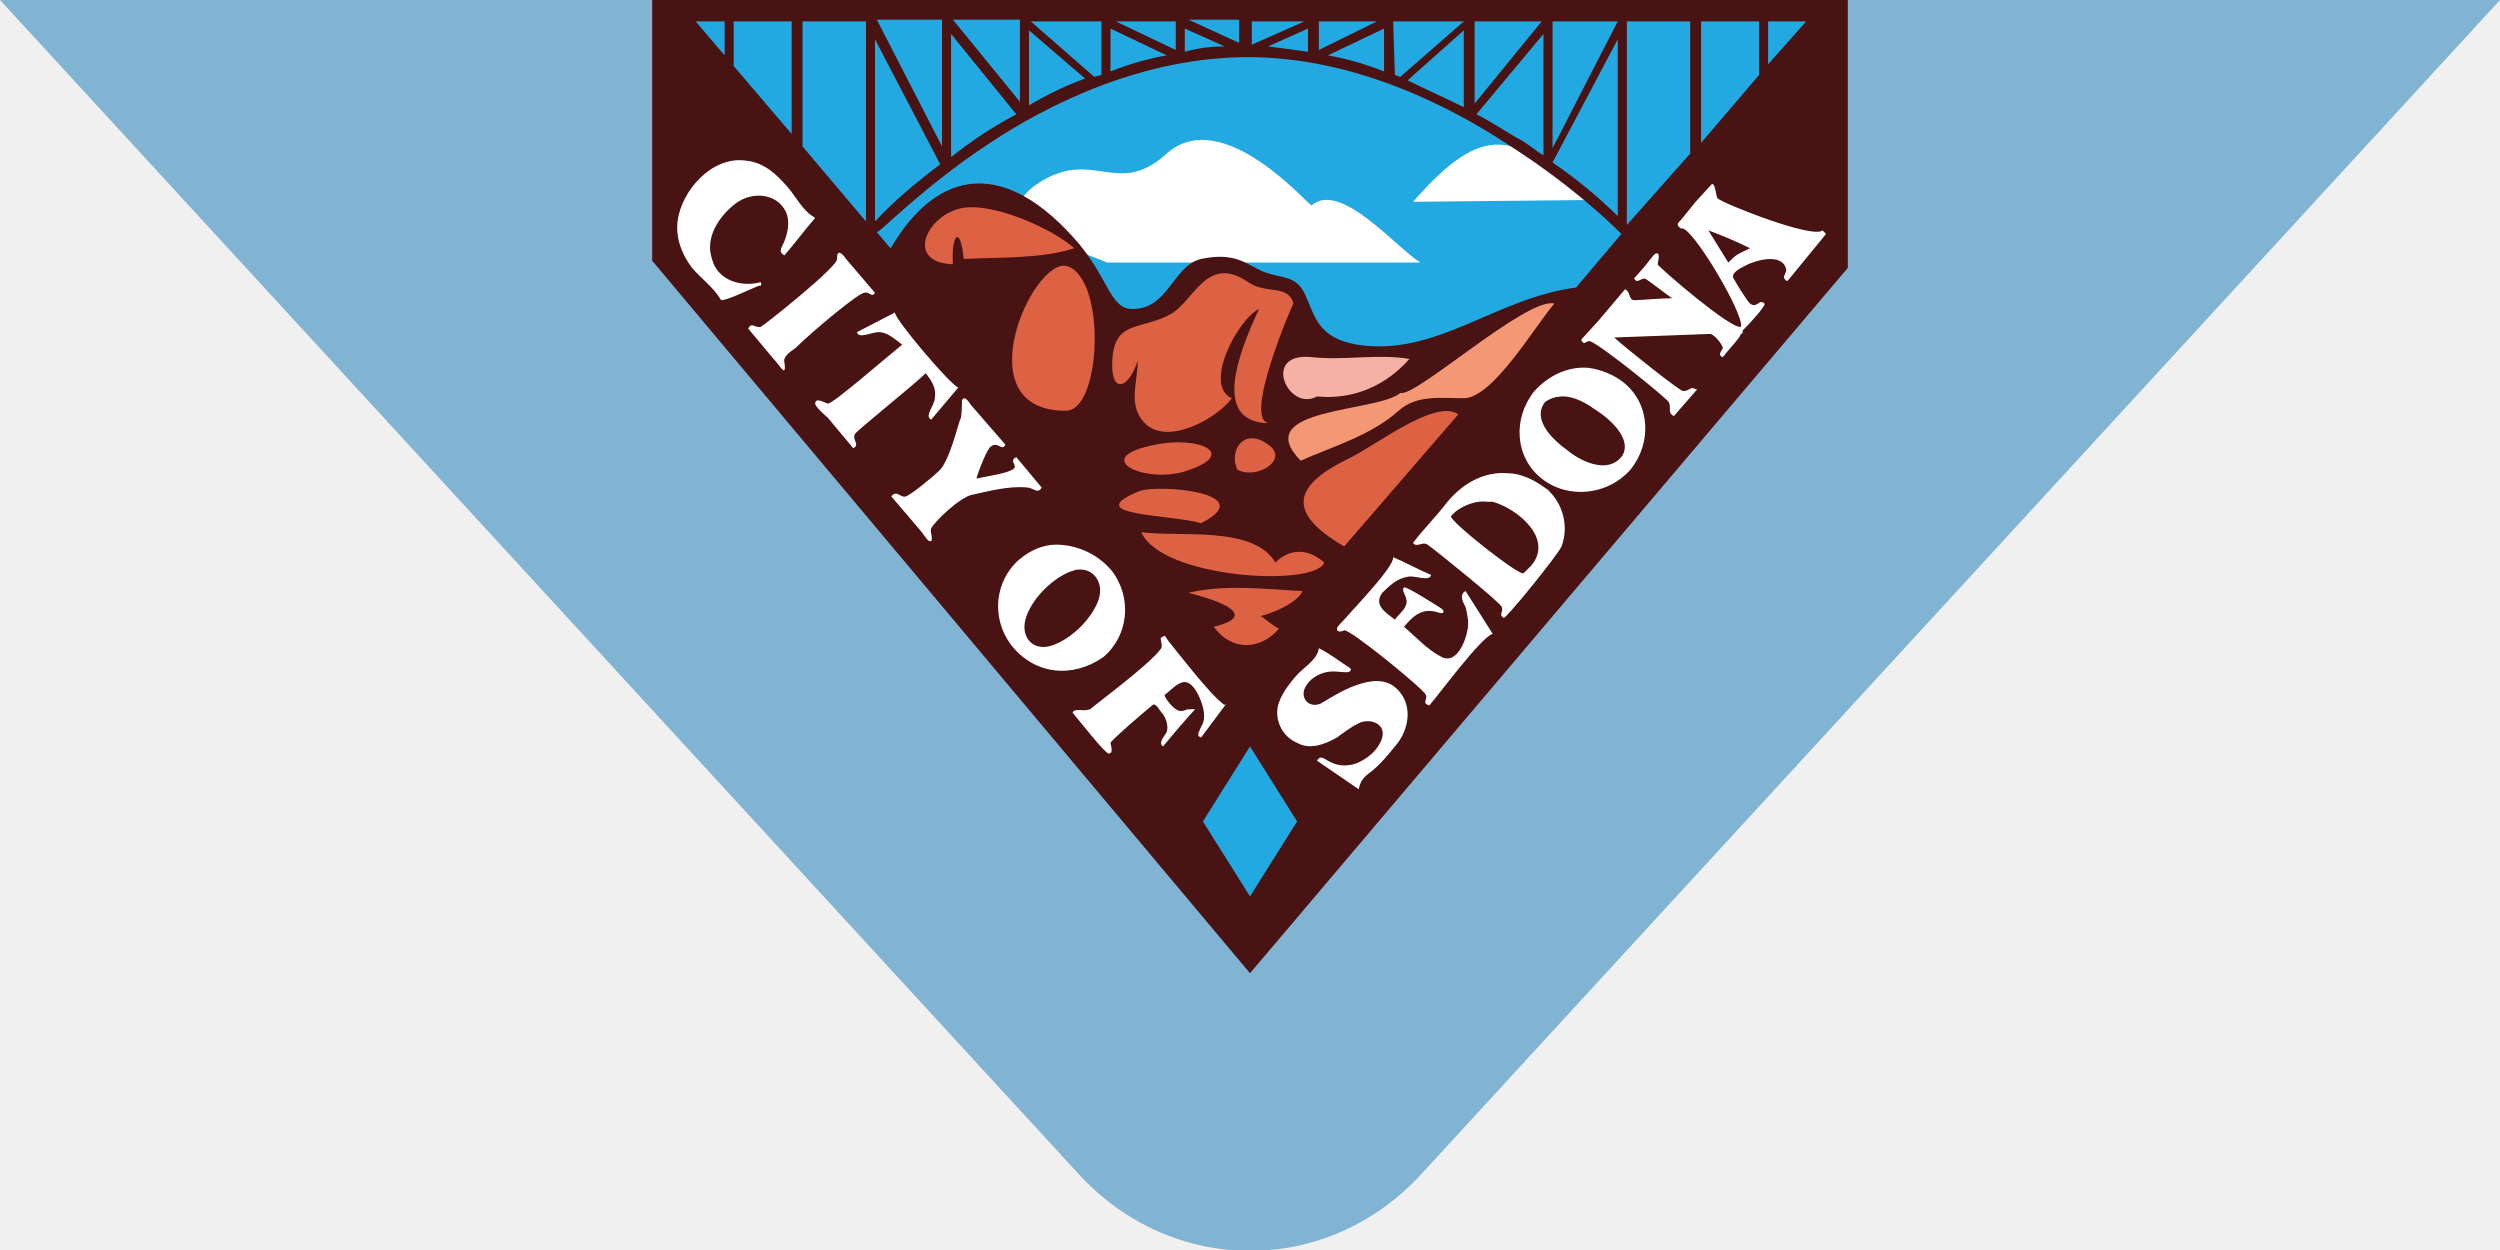
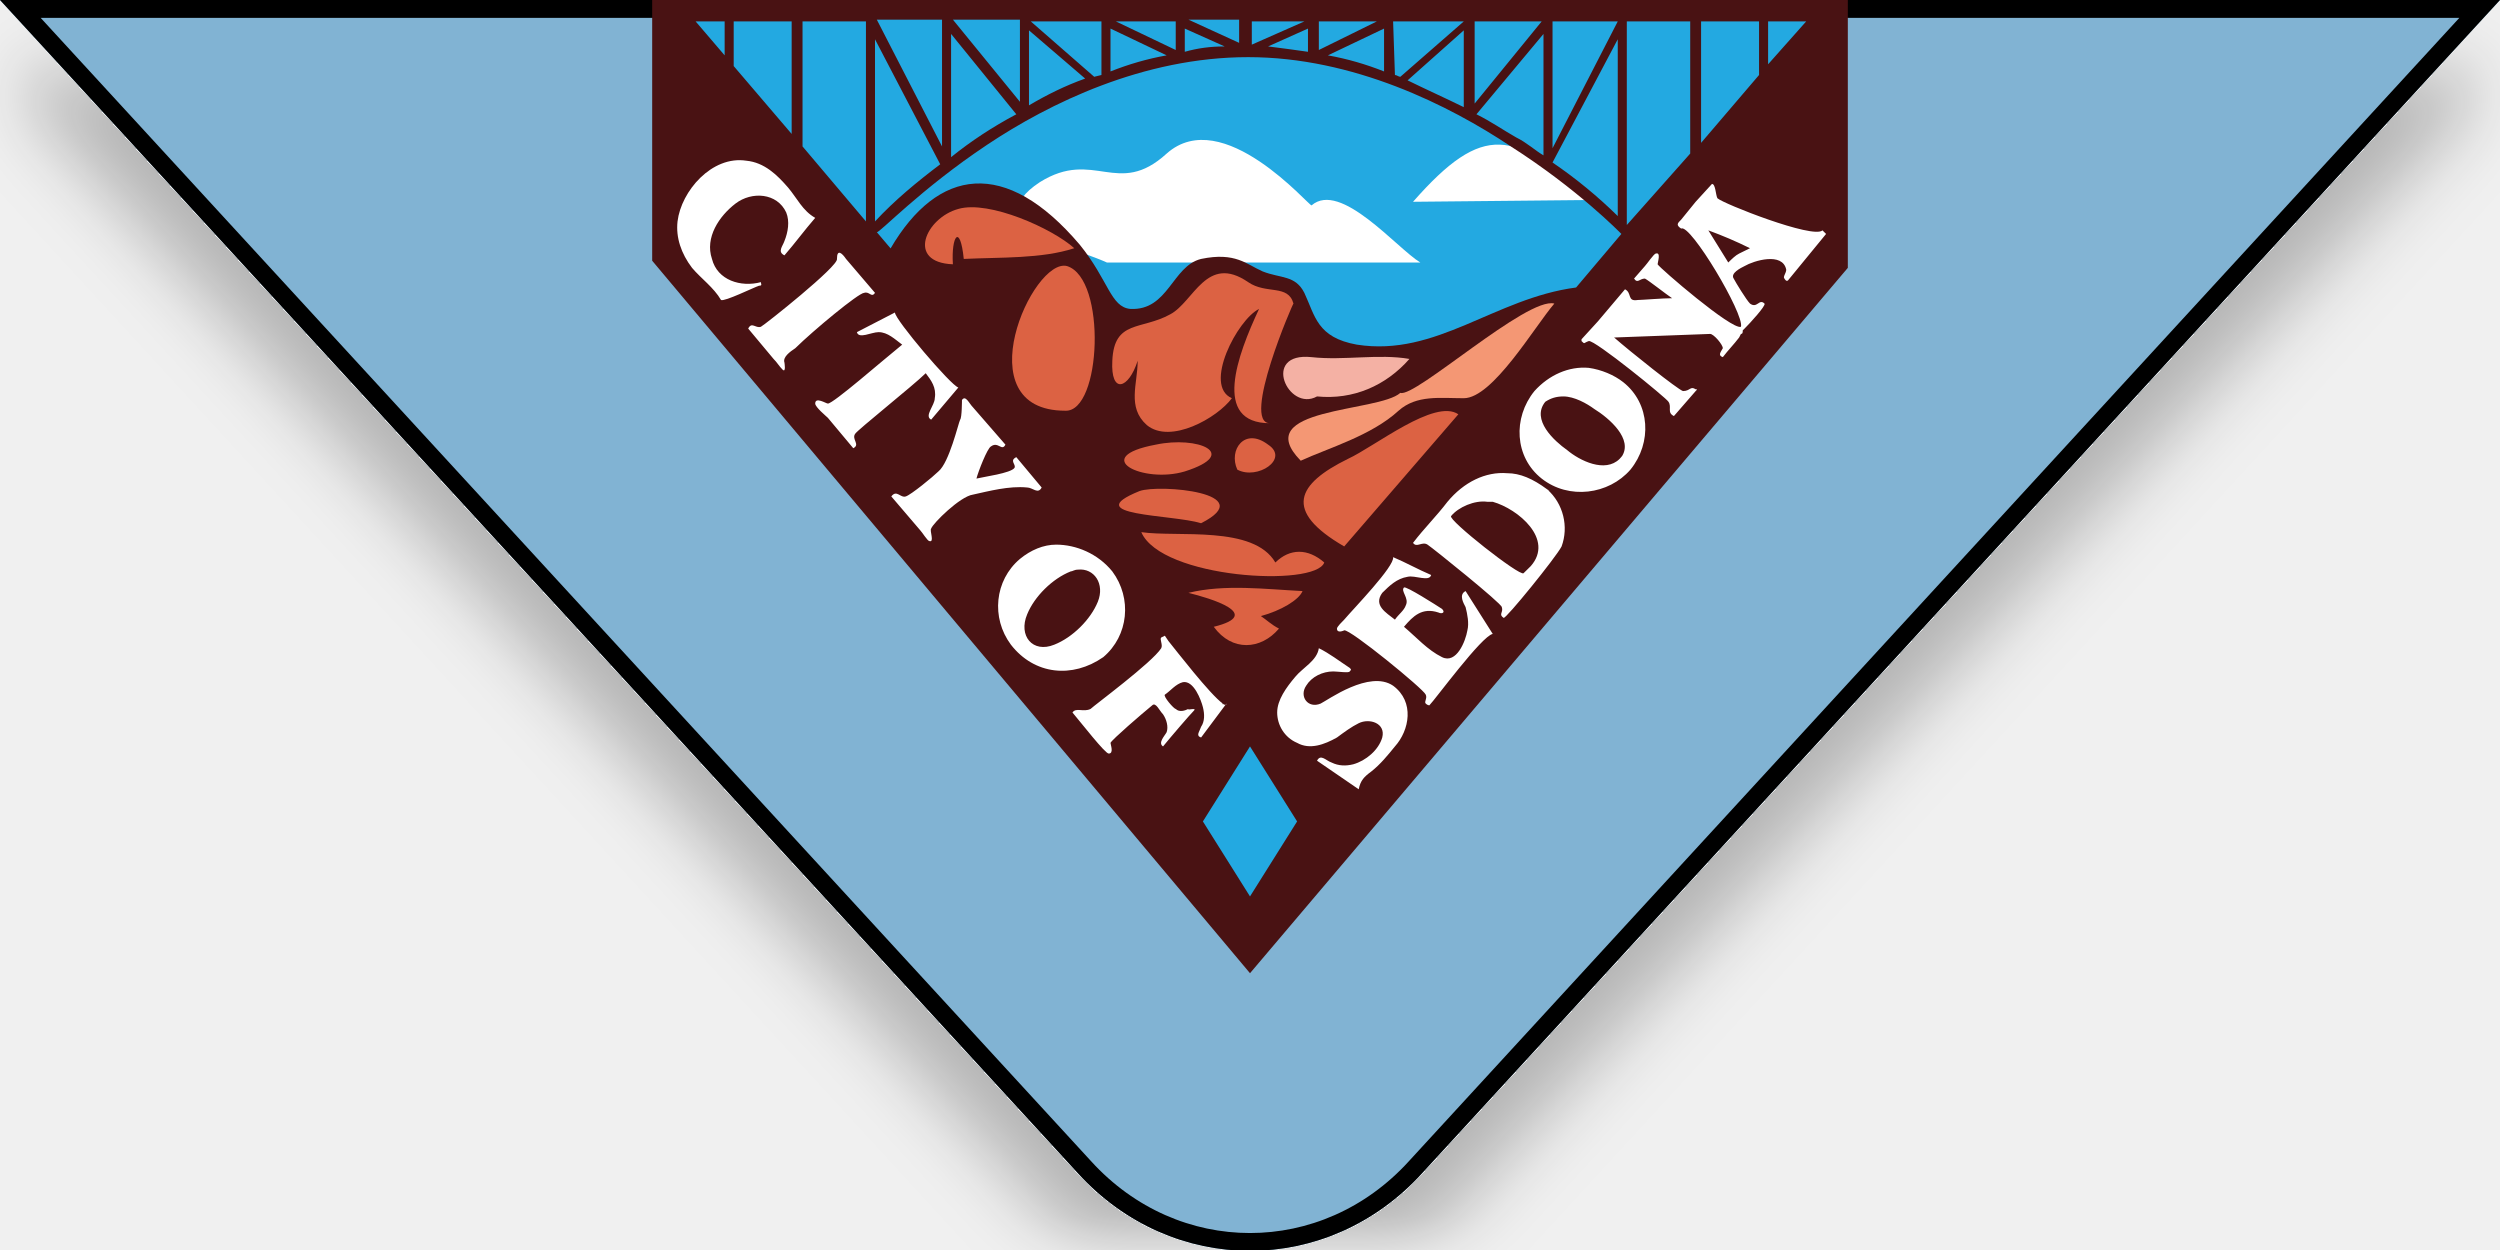
<svg xmlns="http://www.w3.org/2000/svg" width="140" height="70" viewBox="0 0 140 70" fill="none">
-   <g clip-path="url(#clip0_98005_29)">
-     <path d="M140 0H0L60.362 65.7C65.638 71.5 74.362 71.5 79.638 65.7L140 0Z" fill="#81B3D3" />
-     <path d="M37.232 0.5L69.797 38.4L102.261 0.7L37.232 0.5Z" fill="#23A9E1" />
-     <path d="M61.986 14.7H79.536C78.218 13.9 75.073 10.1 73.449 11.5C73.348 11.6 68.478 5.8 65.333 8.6C62.594 11.1 61.275 8.3 58.232 10.2C54.58 12.6 60.261 13.9 61.986 14.7ZM89.073 11.2L79.13 11.3C83.087 6.8 84.812 7.3 89.073 11.2Z" fill="white" />
-     <path d="M99.014 3.6V1.2H101.145L99.014 3.6ZM49.101 13C49.203 13.1 51.536 10.6 55.29 8.1C58.739 5.8 64.014 3.2 69.898 3.2C75.783 3.2 81.159 5.9 84.609 8.2C88.362 10.6 90.696 13 90.797 13.1L88.261 16.1C83.696 16.7 80.449 20 75.986 19.3C73.754 18.9 73.652 17.7 73.043 16.4C72.536 15.4 71.725 15.6 70.71 15.2C69.797 14.8 69.188 14.1 67.261 14.5C65.638 14.9 65.435 17.4 63.304 17.3C62.188 17.2 62.087 15.7 60.464 13.7C56.304 8.8 52.511 9.41 49.873 13.91L49.101 13ZM40.58 1.2V3.1L38.956 1.2H40.58ZM95.261 1.2H98.507V4.2L95.261 8V1.2ZM91.101 12.6V1.2H94.652V8.6L91.101 12.6ZM90.594 2.2V12.1C89.478 11 88.261 10 86.942 9.1L90.594 2.2ZM86.435 1.9V8.7C85.927 8.4 85.522 8 84.913 7.7C84.203 7.3 83.493 6.8 82.681 6.4L86.435 1.9ZM81.971 1.7V6C80.957 5.5 79.841 5 78.826 4.5L81.971 1.7ZM82.58 1.2H86.333L82.58 5.8V1.2ZM86.942 1.2H90.594L86.942 8.3V1.2ZM78.014 1.2H81.971L78.42 4.3C78.319 4.3 78.217 4.2 78.116 4.2L78.014 1.2ZM77.507 1.6V4C76.493 3.6 75.478 3.3 74.362 3.1L77.507 1.6ZM73.246 1.6V2.9C72.536 2.8 71.826 2.7 71.014 2.6L73.246 1.6ZM66.348 1.6L68.58 2.6C67.768 2.6 67.058 2.7 66.348 2.9V1.6ZM62.188 1.6L65.333 3.1C64.217 3.3 63.203 3.6 62.188 4V1.6ZM65.841 2.8L62.493 1.2H65.841V2.8ZM69.391 2.4L66.551 1.1H69.391V2.4ZM70.101 1.2H73.043L70.101 2.5V1.2ZM73.855 1.2H77.101L73.855 2.8V1.2ZM61.275 4.3L57.725 1.2H61.681V4.2L61.275 4.3ZM57.623 1.7L60.768 4.4C59.652 4.8 58.638 5.3 57.623 5.9V1.7ZM53.261 1.9L56.913 6.4C55.594 7.1 54.377 7.9 53.261 8.8V1.9ZM49 2.2L52.652 9.2C51.333 10.2 50.116 11.2 49 12.4V2.2ZM52.754 8.2L49.101 1.1H52.754V8.2ZM57.116 5.7L53.362 1.1H57.116V5.7ZM44.333 7.5L41.087 3.7V1.2H44.333V7.5ZM44.942 1.2H48.493V12.4L44.942 8.2V1.2ZM36.522 0V14.6L70 54.5L103.478 15V0H36.522Z" fill="#491213" />
-     <path d="M67.362 46L70 41.8L72.638 46L70 50.2L67.362 46Z" fill="#23A9E1" />
-     <path d="M75.275 30.6C71.826 28.6 72.638 27.1 75.478 25.7C77 25 80.348 22.3 81.667 23.2L75.275 30.6ZM72.942 33.1C70.913 33 68.58 32.7 66.551 33.2C67.768 33.5 70.811 34.4 67.971 35.1C68.985 36.5 70.609 36.4 71.623 35.2C71.217 35 70.913 34.7 70.609 34.5C71.725 34.2 72.739 33.6 72.942 33.1ZM74.159 31.5C73.246 30.7 72.232 30.7 71.42 31.5C70.203 29.4 65.942 30.1 63.913 29.8C65.029 32.4 73.652 32.9 74.159 31.5ZM67.261 29.3C65.638 28.8 60.362 28.9 63.812 27.5C64.927 27.1 70.609 27.6 67.261 29.3ZM69.29 26.3C68.782 25.2 69.696 23.9 71.014 24.9C72.232 25.7 70.406 26.9 69.29 26.3ZM66.348 26.4C64.014 27.1 60.971 25.6 64.725 24.9C67.058 24.4 69.493 25.4 66.348 26.4C66.449 26.4 66.246 26.4 66.348 26.4ZM63.71 20.2C63.203 21.8 62.188 22.1 62.29 20.2C62.391 17.9 63.913 18.5 65.536 17.6C66.855 16.9 67.565 14.2 69.898 15.8C70.913 16.5 72.13 15.9 72.435 17C72.435 16.9 69.493 23.7 71.116 23.7C67.87 23.7 69.29 19.9 70.507 17.3C69.29 17.9 67.362 21.6 68.985 22.3C68.174 23.4 65.536 24.9 64.217 23.8C63.101 22.8 63.71 21.5 63.71 20.2ZM59.652 23C53.971 23 57.826 14.4 59.754 14.9C61.985 15.6 61.681 23.1 59.652 23ZM53.362 14.8C50.725 14.7 51.84 12.2 53.667 11.7C55.391 11.2 58.942 12.8 60.159 13.9C58.333 14.5 56 14.4 53.971 14.5C53.768 12.5 53.261 13.2 53.362 14.8Z" fill="#DC6243" />
-     <path d="M72.841 25.8C69.899 22.8 77.203 23.1 78.42 22C79.232 22.3 85.522 16.6 87.043 17C85.928 18.3 83.594 22.3 81.971 22.3C80.652 22.3 79.333 22.1 78.319 23C76.797 24.4 74.362 25.1 72.841 25.8Z" fill="#F49774" />
-     <path d="M73.754 22.2C72.13 23.1 70.609 19.7 73.449 20C75.275 20.2 77.203 19.8 78.928 20.1C77.609 21.6 75.783 22.4 73.754 22.2Z" fill="#F4B1A4" />
-     <path d="M51.841 20.9C52.145 21.3 52.449 21.7 52.348 22.3C52.348 22.7 51.739 23.3 52.145 23.5L53.667 21.7C53.261 21.6 50.116 17.9 50.116 17.5L47.986 18.6C48.087 19 48.797 18.6 49.203 18.6C49.71 18.6 50.116 19 50.522 19.3C49.406 20.2 46.667 22.6 46.362 22.6C46.261 22.6 45.652 22.2 45.652 22.6C45.652 22.8 46.261 23.3 46.362 23.4L47.783 25.1C48.188 24.9 47.681 24.6 47.884 24.3C47.986 24.1 51.13 21.6 51.841 20.9ZM48.391 16.4C48.696 16.3 48.797 16.7 49 16.4L47.377 14.5C47.174 14.2 46.87 13.9 46.87 14.5C46.971 14.9 42.812 18.2 42.609 18.3C42.304 18.4 42.102 18 41.899 18.4C42.406 19 42.812 19.5 43.319 20.1C43.522 20.3 43.623 20.5 43.826 20.7C44.029 20.9 43.928 20.3 43.928 20.3C43.826 20 44.232 19.7 44.536 19.5C45.551 18.5 48.087 16.4 48.391 16.4ZM42.609 15.8C41.493 16.1 40.174 15.7 39.87 14.5C39.464 13.3 40.275 12.1 41.188 11.4C42.102 10.7 43.522 10.8 44.029 11.9C44.232 12.4 44.13 13 43.928 13.5C43.826 13.8 43.522 14.1 43.928 14.3C44.536 13.6 45.044 12.9 45.652 12.2C44.942 11.8 44.638 11.1 44.13 10.5C43.522 9.8 42.812 9.1 41.797 9C39.87 8.7 38.145 10.7 37.942 12.4C37.841 13.3 38.145 14.2 38.754 15C39.261 15.6 39.971 16.1 40.377 16.8C40.58 16.9 42.203 16.1 42.507 16C42.71 16 42.609 15.9 42.609 15.8C42.609 15.8 42.102 16 42.609 15.8ZM68.478 39.4C67.768 38.9 65.841 36.4 65.435 35.9L65.232 35.6L65.029 35.7C64.928 35.8 65.13 36.1 65.029 36.3C64.522 37.1 61.275 39.5 61.072 39.7C60.667 39.9 60.261 39.6 60.058 39.9C60.565 40.5 61.884 42.2 62.087 42.2C62.391 42.2 62.188 41.7 62.188 41.6C62.29 41.4 63.913 40 64.522 39.5C64.725 39.3 64.928 39.8 65.13 40C65.333 40.3 65.435 40.7 65.333 41C65.232 41.2 64.826 41.6 65.13 41.8C65.536 41.3 66.652 40 66.855 39.8C67.058 39.6 66.449 39.8 66.551 39.7C66.348 39.8 66.043 39.9 65.841 39.7C65.739 39.7 65.13 39 65.232 38.9C65.536 38.7 65.841 38.3 66.246 38.2C66.855 38.1 67.261 39.2 67.362 39.6C67.464 40 67.464 40.4 67.261 40.7C67.159 41 66.957 41.2 67.261 41.3L68.681 39.4C68.681 39.5 68.58 39.5 68.478 39.4C68.58 39.5 68.377 39.4 68.478 39.4ZM59.145 30.5C58.435 30.5 57.725 30.8 57.116 31.3C55.696 32.5 55.493 34.6 56.609 36.1C57.928 37.8 60.058 38 61.783 36.8C63.203 35.6 63.406 33.5 62.29 32C61.478 31 60.261 30.5 59.145 30.5ZM60.362 31.9C61.275 31.8 61.884 32.7 61.478 33.7C61.072 34.7 60.058 35.7 59.044 36.1C57.826 36.6 57.014 35.6 57.522 34.4C57.928 33.4 58.942 32.4 59.957 32C60.058 32 60.16 31.9 60.362 31.9ZM57.522 27.3C57.826 27.3 58.13 27.7 58.333 27.3L56.913 25.6C56.507 25.8 56.913 26 56.812 26.2C56.609 26.5 55.087 26.7 54.681 26.8C54.783 26.4 55.29 25.1 55.493 25C55.899 24.7 56.102 25.3 56.304 24.9L54.478 22.8C54.275 22.6 54.072 22.1 53.87 22.4C53.87 22.4 53.87 23.4 53.768 23.5C53.667 23.7 53.16 25.9 52.551 26.4C52.246 26.7 51.029 27.7 50.725 27.8C50.42 27.9 50.217 27.4 49.913 27.8L51.536 29.7C51.638 29.8 51.942 30.3 52.044 30.3C52.348 30.4 52.044 29.7 52.145 29.6C52.246 29.3 53.768 27.8 54.478 27.7C55.391 27.5 56.507 27.2 57.522 27.3C57.725 27.3 57.319 27.3 57.522 27.3ZM82.073 34C82.174 34.4 82.275 34.9 82.174 35.3C82.073 35.9 81.565 37.2 80.754 36.8C79.942 36.4 79.333 35.7 78.623 35.1C79.13 34.5 79.638 34 80.551 34.3C80.754 34.4 80.957 34.3 80.754 34.1C80.449 33.9 78.725 32.8 78.623 32.9C78.42 33.1 78.928 33.5 78.725 33.9C78.623 34.2 78.319 34.4 78.116 34.7C77.609 34.3 76.899 33.9 77.406 33.2C77.812 32.8 78.217 32.4 78.826 32.3C79.232 32.2 80.043 32.6 80.145 32.2C79.435 31.9 78.725 31.5 78.014 31.2C78.116 31.7 75.783 34.1 75.275 34.7C75.174 34.8 74.87 35.1 74.87 35.2C74.87 35.5 75.275 35.3 75.275 35.3C75.58 35.2 79.739 38.6 79.841 38.9C79.942 39.1 79.739 39.3 79.841 39.4C79.841 39.4 79.942 39.5 80.043 39.5C80.348 39.2 82.986 35.6 83.594 35.5C83.087 34.7 82.58 33.9 82.073 33.1C81.667 33.3 81.971 33.8 82.073 34ZM78.014 38.4C76.696 37.5 74.362 39.2 73.957 39.4C73.246 39.7 72.739 39 73.145 38.4C73.449 37.9 74.058 37.6 74.667 37.6C74.87 37.6 75.58 37.7 75.58 37.6C75.681 37.5 75.681 37.5 75.58 37.4C74.971 37 74.464 36.6 73.855 36.3C73.754 37 72.942 37.4 72.536 37.9C72.029 38.5 71.522 39.2 71.522 39.9C71.522 40.6 71.928 41.3 72.638 41.6C73.348 42 74.159 41.7 74.87 41.3C75.275 41 75.681 40.7 76.087 40.5C76.696 40.2 77.609 40.5 77.406 41.3C77.203 42 76.493 42.6 75.783 42.8C75.377 42.9 74.971 42.9 74.565 42.7C74.261 42.6 73.957 42.2 73.754 42.6L76.087 44.2C76.189 43.7 76.391 43.5 76.797 43.2C77.304 42.8 77.71 42.3 78.116 41.8C78.928 40.9 79.232 39.3 78.014 38.4ZM95.87 10.3C95.87 10.4 95.87 10.4 95.87 10.3L94.957 11.3L94.145 12.3C93.942 12.5 93.841 12.6 94.145 12.8C94.652 12.5 97.696 17.6 97.493 18.3C96.986 18.5 92.928 15 92.826 14.8C92.826 14.7 93.029 14.1 92.725 14.2C92.623 14.2 92.217 14.8 92.116 14.9L91.507 15.6C91.71 15.9 91.812 15.6 92.116 15.6C92.319 15.7 93.333 16.5 93.638 16.7C93.13 16.7 91.913 16.8 91.71 16.8C91.102 16.9 91.406 16.4 91 16.2L89.478 18L88.565 19C88.565 19 88.565 19 88.565 19.1C88.768 19.3 88.667 19.2 88.971 19.1C89.275 19 93.333 22.3 93.435 22.5C93.638 22.8 93.333 23.1 93.739 23.3L94.957 21.9C95.058 21.8 95.058 21.8 94.957 21.8C94.652 21.6 94.652 21.9 94.246 21.9C93.942 21.8 91.304 19.7 90.391 18.9L95.768 18.7C95.971 18.7 96.478 19.3 96.478 19.5C96.377 19.7 96.174 19.9 96.478 20C96.783 19.6 97.087 19.3 97.391 18.9L97.493 18.7C97.594 18.7 97.594 18.6 97.594 18.5L97.696 18.4C98 18.1 98.913 17.1 98.812 17C98.507 16.7 98.406 17.3 98 17C97.797 16.8 97.188 15.8 97.087 15.6C96.884 15.3 97.493 15 97.696 14.9C98.203 14.6 99.826 14.1 100.029 15.1C100.029 15.3 99.826 15.5 99.928 15.6C99.928 15.6 100.029 15.8 100.13 15.7L102.261 13.1C102.159 13 102.159 13 102.058 12.9C101.551 13.4 96.478 11.4 96.174 11.1C96.073 10.9 96.073 10.3 95.87 10.3ZM95.667 12.9C96.478 13.2 97.188 13.5 98 13.9C97.797 14 97.594 14.1 97.391 14.2C97.189 14.3 96.986 14.5 96.783 14.7L95.667 12.9ZM88.971 20.6C87.855 20.5 86.739 21 85.928 21.9C84.71 23.4 84.812 25.6 86.333 26.8C87.855 28 90.087 27.7 91.304 26.3C92.522 24.8 92.42 22.6 90.899 21.4C90.391 21 89.681 20.7 88.971 20.6ZM87.551 22.2C88.159 22.2 88.87 22.6 89.275 22.9C90.087 23.4 91.507 24.6 90.797 25.6C90.797 25.5 90.899 25.5 90.696 25.7C89.884 26.5 88.464 25.8 87.754 25.2C87.043 24.7 85.725 23.5 86.536 22.5C86.841 22.3 87.145 22.2 87.551 22.2ZM84.406 26.5C83.188 26.4 81.971 27 81.058 28.1C80.449 28.9 79.739 29.6 79.13 30.4C79.333 30.7 79.638 30.3 79.942 30.5C80.246 30.7 84.102 33.8 84.102 34C84.203 34.3 83.899 34.4 84.203 34.6C84.304 34.7 87.145 31.2 87.449 30.6C87.855 29.5 87.551 28.2 86.638 27.4C86.739 27.5 86.841 27.5 86.638 27.4C85.826 26.8 85.116 26.5 84.406 26.5ZM83.29 28.1C83.391 28.1 83.493 28.1 83.594 28.1C85.014 28.5 87.043 30.2 85.725 31.7C85.522 31.9 85.725 31.7 85.319 32.1C85.116 32.3 81.058 29.1 81.261 28.9C81.667 28.4 82.58 28 83.29 28.1Z" fill="white" />
+   <g id="logo" clip-path="url(#clip0_98134_129)">
+     <g id="Vector" filter="url(#filter0_d_98134_129)">
+       <path d="M140 0H0L60.362 65.7C65.638 71.5 74.362 71.5 79.638 65.7L140 0Z" fill="#81B3D3" />
+       <path d="M60.73 65.362L1.138 0.5H138.862L79.269 65.362L79.268 65.364C74.191 70.945 65.809 70.945 60.732 65.364L60.73 65.362Z" stroke="black" />
+     </g>
+     <path id="Vector_2" d="M37.232 0.5L69.797 38.4L102.261 0.7L37.232 0.5Z" fill="#23A9E1" />
+     <path id="Vector_3" d="M61.986 14.7H79.536C78.218 13.9 75.073 10.1 73.449 11.5C73.348 11.6 68.478 5.8 65.333 8.6C62.594 11.1 61.275 8.3 58.232 10.2C54.58 12.6 60.261 13.9 61.986 14.7ZM89.073 11.2L79.13 11.3C83.087 6.8 84.812 7.3 89.073 11.2Z" fill="white" />
+     <path id="Vector_4" d="M99.014 3.6V1.2H101.145L99.014 3.6ZM49.101 13C49.203 13.1 51.536 10.6 55.29 8.1C58.739 5.8 64.014 3.2 69.898 3.2C75.783 3.2 81.159 5.9 84.609 8.2C88.362 10.6 90.696 13 90.797 13.1L88.261 16.1C83.696 16.7 80.449 20 75.986 19.3C73.754 18.9 73.652 17.7 73.043 16.4C72.536 15.4 71.725 15.6 70.71 15.2C69.797 14.8 69.188 14.1 67.261 14.5C65.638 14.9 65.435 17.4 63.304 17.3C62.188 17.2 62.087 15.7 60.464 13.7C56.304 8.8 52.511 9.41 49.873 13.91L49.101 13ZM40.58 1.2V3.1L38.956 1.2H40.58ZM95.261 1.2H98.507V4.2L95.261 8V1.2ZM91.101 12.6V1.2H94.652V8.6L91.101 12.6ZM90.594 2.2V12.1C89.478 11 88.261 10 86.942 9.1L90.594 2.2ZM86.435 1.9V8.7C85.927 8.4 85.522 8 84.913 7.7C84.203 7.3 83.493 6.8 82.681 6.4L86.435 1.9ZM81.971 1.7V6C80.957 5.5 79.841 5 78.826 4.5L81.971 1.7ZM82.58 1.2H86.333L82.58 5.8V1.2ZM86.942 1.2H90.594L86.942 8.3V1.2ZM78.014 1.2H81.971L78.42 4.3C78.319 4.3 78.217 4.2 78.116 4.2L78.014 1.2ZM77.507 1.6V4C76.493 3.6 75.478 3.3 74.362 3.1L77.507 1.6ZM73.246 1.6V2.9C72.536 2.8 71.826 2.7 71.014 2.6L73.246 1.6ZM66.348 1.6L68.58 2.6C67.768 2.6 67.058 2.7 66.348 2.9V1.6ZM62.188 1.6L65.333 3.1C64.217 3.3 63.203 3.6 62.188 4V1.6ZM65.841 2.8L62.493 1.2H65.841V2.8ZM69.391 2.4L66.551 1.1H69.391V2.4ZM70.101 1.2H73.043L70.101 2.5V1.2ZM73.855 1.2H77.101L73.855 2.8V1.2ZM61.275 4.3L57.725 1.2H61.681V4.2L61.275 4.3ZM57.623 1.7L60.768 4.4C59.652 4.8 58.638 5.3 57.623 5.9V1.7ZM53.261 1.9L56.913 6.4C55.594 7.1 54.377 7.9 53.261 8.8V1.9ZM49 2.2L52.652 9.2C51.333 10.2 50.116 11.2 49 12.4V2.2ZM52.754 8.2L49.101 1.1H52.754V8.2ZM57.116 5.7L53.362 1.1H57.116V5.7ZM44.333 7.5L41.087 3.7V1.2H44.333V7.5ZM44.942 1.2H48.493V12.4L44.942 8.2V1.2ZM36.522 0V14.6L70 54.5L103.478 15V0H36.522Z" fill="#491213" />
+     <path id="Vector_5" d="M67.362 46L70 41.8L72.638 46L70 50.2L67.362 46Z" fill="#23A9E1" />
+     <path id="Vector_6" d="M75.275 30.6C71.826 28.6 72.638 27.1 75.478 25.7C77 25 80.348 22.3 81.667 23.2L75.275 30.6ZM72.942 33.1C70.913 33 68.58 32.7 66.551 33.2C67.768 33.5 70.811 34.4 67.971 35.1C68.985 36.5 70.609 36.4 71.623 35.2C71.217 35 70.913 34.7 70.609 34.5C71.725 34.2 72.739 33.6 72.942 33.1ZM74.159 31.5C73.246 30.7 72.232 30.7 71.42 31.5C70.203 29.4 65.942 30.1 63.913 29.8C65.029 32.4 73.652 32.9 74.159 31.5ZM67.261 29.3C65.638 28.8 60.362 28.9 63.812 27.5C64.927 27.1 70.609 27.6 67.261 29.3ZM69.29 26.3C68.782 25.2 69.696 23.9 71.014 24.9C72.232 25.7 70.406 26.9 69.29 26.3ZM66.348 26.4C64.014 27.1 60.971 25.6 64.725 24.9C67.058 24.4 69.493 25.4 66.348 26.4C66.449 26.4 66.246 26.4 66.348 26.4ZM63.71 20.2C63.203 21.8 62.188 22.1 62.29 20.2C62.391 17.9 63.913 18.5 65.536 17.6C66.855 16.9 67.565 14.2 69.898 15.8C70.913 16.5 72.13 15.9 72.435 17C72.435 16.9 69.493 23.7 71.116 23.7C67.87 23.7 69.29 19.9 70.507 17.3C69.29 17.9 67.362 21.6 68.985 22.3C68.174 23.4 65.536 24.9 64.217 23.8C63.101 22.8 63.71 21.5 63.71 20.2ZM59.652 23C53.971 23 57.826 14.4 59.754 14.9C61.985 15.6 61.681 23.1 59.652 23ZM53.362 14.8C50.725 14.7 51.84 12.2 53.667 11.7C55.391 11.2 58.942 12.8 60.159 13.9C58.333 14.5 56 14.4 53.971 14.5C53.768 12.5 53.261 13.2 53.362 14.8Z" fill="#DC6243" />
+     <path id="Vector_7" d="M72.841 25.8C69.899 22.8 77.203 23.1 78.42 22C79.232 22.3 85.522 16.6 87.043 17C85.928 18.3 83.594 22.3 81.971 22.3C80.652 22.3 79.333 22.1 78.319 23C76.797 24.4 74.362 25.1 72.841 25.8Z" fill="#F49774" />
+     <path id="Vector_8" d="M73.754 22.2C72.13 23.1 70.609 19.7 73.449 20C75.275 20.2 77.203 19.8 78.928 20.1C77.609 21.6 75.783 22.4 73.754 22.2Z" fill="#F4B1A4" />
+     <path id="Vector_9" d="M51.841 20.9C52.145 21.3 52.449 21.7 52.348 22.3C52.348 22.7 51.739 23.3 52.145 23.5L53.667 21.7C53.261 21.6 50.116 17.9 50.116 17.5L47.986 18.6C48.087 19 48.797 18.6 49.203 18.6C49.71 18.6 50.116 19 50.522 19.3C49.406 20.2 46.667 22.6 46.362 22.6C46.261 22.6 45.652 22.2 45.652 22.6C45.652 22.8 46.261 23.3 46.362 23.4L47.783 25.1C48.188 24.9 47.681 24.6 47.884 24.3C47.986 24.1 51.13 21.6 51.841 20.9ZM48.391 16.4C48.696 16.3 48.797 16.7 49 16.4L47.377 14.5C47.174 14.2 46.87 13.9 46.87 14.5C46.971 14.9 42.812 18.2 42.609 18.3C42.304 18.4 42.102 18 41.899 18.4C42.406 19 42.812 19.5 43.319 20.1C43.522 20.3 43.623 20.5 43.826 20.7C44.029 20.9 43.928 20.3 43.928 20.3C43.826 20 44.232 19.7 44.536 19.5C45.551 18.5 48.087 16.4 48.391 16.4ZM42.609 15.8C41.493 16.1 40.174 15.7 39.87 14.5C39.464 13.3 40.275 12.1 41.188 11.4C42.102 10.7 43.522 10.8 44.029 11.9C44.232 12.4 44.13 13 43.928 13.5C43.826 13.8 43.522 14.1 43.928 14.3C44.536 13.6 45.044 12.9 45.652 12.2C44.942 11.8 44.638 11.1 44.13 10.5C43.522 9.8 42.812 9.1 41.797 9C39.87 8.7 38.145 10.7 37.942 12.4C37.841 13.3 38.145 14.2 38.754 15C39.261 15.6 39.971 16.1 40.377 16.8C40.58 16.9 42.203 16.1 42.507 16C42.71 16 42.609 15.9 42.609 15.8C42.609 15.8 42.102 16 42.609 15.8ZM68.478 39.4C67.768 38.9 65.841 36.4 65.435 35.9L65.232 35.6L65.029 35.7C64.928 35.8 65.13 36.1 65.029 36.3C64.522 37.1 61.275 39.5 61.072 39.7C60.667 39.9 60.261 39.6 60.058 39.9C60.565 40.5 61.884 42.2 62.087 42.2C62.391 42.2 62.188 41.7 62.188 41.6C62.29 41.4 63.913 40 64.522 39.5C64.725 39.3 64.928 39.8 65.13 40C65.333 40.3 65.435 40.7 65.333 41C65.232 41.2 64.826 41.6 65.13 41.8C65.536 41.3 66.652 40 66.855 39.8C67.058 39.6 66.449 39.8 66.551 39.7C66.348 39.8 66.043 39.9 65.841 39.7C65.739 39.7 65.13 39 65.232 38.9C65.536 38.7 65.841 38.3 66.246 38.2C66.855 38.1 67.261 39.2 67.362 39.6C67.464 40 67.464 40.4 67.261 40.7C67.159 41 66.957 41.2 67.261 41.3L68.681 39.4C68.681 39.5 68.58 39.5 68.478 39.4C68.58 39.5 68.377 39.4 68.478 39.4ZM59.145 30.5C58.435 30.5 57.725 30.8 57.116 31.3C55.696 32.5 55.493 34.6 56.609 36.1C57.928 37.8 60.058 38 61.783 36.8C63.203 35.6 63.406 33.5 62.29 32C61.478 31 60.261 30.5 59.145 30.5ZM60.362 31.9C61.275 31.8 61.884 32.7 61.478 33.7C61.072 34.7 60.058 35.7 59.044 36.1C57.826 36.6 57.014 35.6 57.522 34.4C57.928 33.4 58.942 32.4 59.957 32C60.058 32 60.16 31.9 60.362 31.9ZM57.522 27.3C57.826 27.3 58.13 27.7 58.333 27.3L56.913 25.6C56.507 25.8 56.913 26 56.812 26.2C56.609 26.5 55.087 26.7 54.681 26.8C54.783 26.4 55.29 25.1 55.493 25C55.899 24.7 56.102 25.3 56.304 24.9L54.478 22.8C54.275 22.6 54.072 22.1 53.87 22.4C53.87 22.4 53.87 23.4 53.768 23.5C53.667 23.7 53.16 25.9 52.551 26.4C52.246 26.7 51.029 27.7 50.725 27.8C50.42 27.9 50.217 27.4 49.913 27.8L51.536 29.7C51.638 29.8 51.942 30.3 52.044 30.3C52.348 30.4 52.044 29.7 52.145 29.6C52.246 29.3 53.768 27.8 54.478 27.7C55.391 27.5 56.507 27.2 57.522 27.3C57.725 27.3 57.319 27.3 57.522 27.3ZM82.073 34C82.174 34.4 82.275 34.9 82.174 35.3C82.073 35.9 81.565 37.2 80.754 36.8C79.942 36.4 79.333 35.7 78.623 35.1C79.13 34.5 79.638 34 80.551 34.3C80.754 34.4 80.957 34.3 80.754 34.1C80.449 33.9 78.725 32.8 78.623 32.9C78.42 33.1 78.928 33.5 78.725 33.9C78.623 34.2 78.319 34.4 78.116 34.7C77.609 34.3 76.899 33.9 77.406 33.2C77.812 32.8 78.217 32.4 78.826 32.3C79.232 32.2 80.043 32.6 80.145 32.2C79.435 31.9 78.725 31.5 78.014 31.2C78.116 31.7 75.783 34.1 75.275 34.7C75.174 34.8 74.87 35.1 74.87 35.2C74.87 35.5 75.275 35.3 75.275 35.3C75.58 35.2 79.739 38.6 79.841 38.9C79.942 39.1 79.739 39.3 79.841 39.4C79.841 39.4 79.942 39.5 80.043 39.5C80.348 39.2 82.986 35.6 83.594 35.5C83.087 34.7 82.58 33.9 82.073 33.1C81.667 33.3 81.971 33.8 82.073 34ZM78.014 38.4C76.696 37.5 74.362 39.2 73.957 39.4C73.246 39.7 72.739 39 73.145 38.4C73.449 37.9 74.058 37.6 74.667 37.6C74.87 37.6 75.58 37.7 75.58 37.6C75.681 37.5 75.681 37.5 75.58 37.4C74.971 37 74.464 36.6 73.855 36.3C73.754 37 72.942 37.4 72.536 37.9C72.029 38.5 71.522 39.2 71.522 39.9C71.522 40.6 71.928 41.3 72.638 41.6C73.348 42 74.159 41.7 74.87 41.3C75.275 41 75.681 40.7 76.087 40.5C76.696 40.2 77.609 40.5 77.406 41.3C77.203 42 76.493 42.6 75.783 42.8C75.377 42.9 74.971 42.9 74.565 42.7C74.261 42.6 73.957 42.2 73.754 42.6L76.087 44.2C76.189 43.7 76.391 43.5 76.797 43.2C77.304 42.8 77.71 42.3 78.116 41.8C78.928 40.9 79.232 39.3 78.014 38.4ZM95.87 10.3C95.87 10.4 95.87 10.4 95.87 10.3L94.957 11.3L94.145 12.3C93.942 12.5 93.841 12.6 94.145 12.8C94.652 12.5 97.696 17.6 97.493 18.3C96.986 18.5 92.928 15 92.826 14.8C92.826 14.7 93.029 14.1 92.725 14.2C92.623 14.2 92.217 14.8 92.116 14.9L91.507 15.6C91.71 15.9 91.812 15.6 92.116 15.6C92.319 15.7 93.333 16.5 93.638 16.7C93.13 16.7 91.913 16.8 91.71 16.8C91.102 16.9 91.406 16.4 91 16.2L89.478 18L88.565 19C88.565 19 88.565 19 88.565 19.1C88.768 19.3 88.667 19.2 88.971 19.1C89.275 19 93.333 22.3 93.435 22.5C93.638 22.8 93.333 23.1 93.739 23.3L94.957 21.9C95.058 21.8 95.058 21.8 94.957 21.8C94.652 21.6 94.652 21.9 94.246 21.9C93.942 21.8 91.304 19.7 90.391 18.9L95.768 18.7C95.971 18.7 96.478 19.3 96.478 19.5C96.377 19.7 96.174 19.9 96.478 20C96.783 19.6 97.087 19.3 97.391 18.9L97.493 18.7C97.594 18.7 97.594 18.6 97.594 18.5L97.696 18.4C98 18.1 98.913 17.1 98.812 17C98.507 16.7 98.406 17.3 98 17C97.797 16.8 97.188 15.8 97.087 15.6C96.884 15.3 97.493 15 97.696 14.9C98.203 14.6 99.826 14.1 100.029 15.1C100.029 15.3 99.826 15.5 99.928 15.6C99.928 15.6 100.029 15.8 100.13 15.7L102.261 13.1C102.159 13 102.159 13 102.058 12.9C101.551 13.4 96.478 11.4 96.174 11.1C96.073 10.9 96.073 10.3 95.87 10.3ZM95.667 12.9C96.478 13.2 97.188 13.5 98 13.9C97.797 14 97.594 14.1 97.391 14.2C97.189 14.3 96.986 14.5 96.783 14.7L95.667 12.9ZM88.971 20.6C87.855 20.5 86.739 21 85.928 21.9C84.71 23.4 84.812 25.6 86.333 26.8C87.855 28 90.087 27.7 91.304 26.3C92.522 24.8 92.42 22.6 90.899 21.4C90.391 21 89.681 20.7 88.971 20.6ZM87.551 22.2C88.159 22.2 88.87 22.6 89.275 22.9C90.087 23.4 91.507 24.6 90.797 25.6C90.797 25.5 90.899 25.5 90.696 25.7C89.884 26.5 88.464 25.8 87.754 25.2C87.043 24.7 85.725 23.5 86.536 22.5C86.841 22.3 87.145 22.2 87.551 22.2ZM84.406 26.5C83.188 26.4 81.971 27 81.058 28.1C80.449 28.9 79.739 29.6 79.13 30.4C79.333 30.7 79.638 30.3 79.942 30.5C80.246 30.7 84.102 33.8 84.102 34C84.203 34.3 83.899 34.4 84.203 34.6C84.304 34.7 87.145 31.2 87.449 30.6C87.855 29.5 87.551 28.2 86.638 27.4C86.739 27.5 86.841 27.5 86.638 27.4C85.826 26.8 85.116 26.5 84.406 26.5ZM83.29 28.1C83.391 28.1 83.493 28.1 83.594 28.1C85.014 28.5 87.043 30.2 85.725 31.7C85.522 31.9 85.725 31.7 85.319 32.1C85.116 32.3 81.058 29.1 81.261 28.9C81.667 28.4 82.58 28 83.29 28.1Z" fill="white" />
  </g>
  <defs>
-     <clipPath id="clip0_98005_29">
+     <filter id="filter0_d_98134_129" x="-4" y="0" width="148" height="78.05" filterUnits="userSpaceOnUse" color-interpolation-filters="sRGB">
+       <feFlood flood-opacity="0" result="BackgroundImageFix" />
+       <feColorMatrix in="SourceAlpha" type="matrix" values="0 0 0 0 0 0 0 0 0 0 0 0 0 0 0 0 0 0 127 0" result="hardAlpha" />
+       <feOffset dy="4" />
+       <feGaussianBlur stdDeviation="2" />
+       <feComposite in2="hardAlpha" operator="out" />
+       <feColorMatrix type="matrix" values="0 0 0 0 0 0 0 0 0 0 0 0 0 0 0 0 0 0 0.25 0" />
+       <feBlend mode="normal" in2="BackgroundImageFix" result="effect1_dropShadow_98134_129" />
+       <feBlend mode="normal" in="SourceGraphic" in2="effect1_dropShadow_98134_129" result="shape" />
+     </filter>
+     <clipPath id="clip0_98134_129">
      <rect width="140" height="70" fill="white" />
    </clipPath>
  </defs>
</svg>
